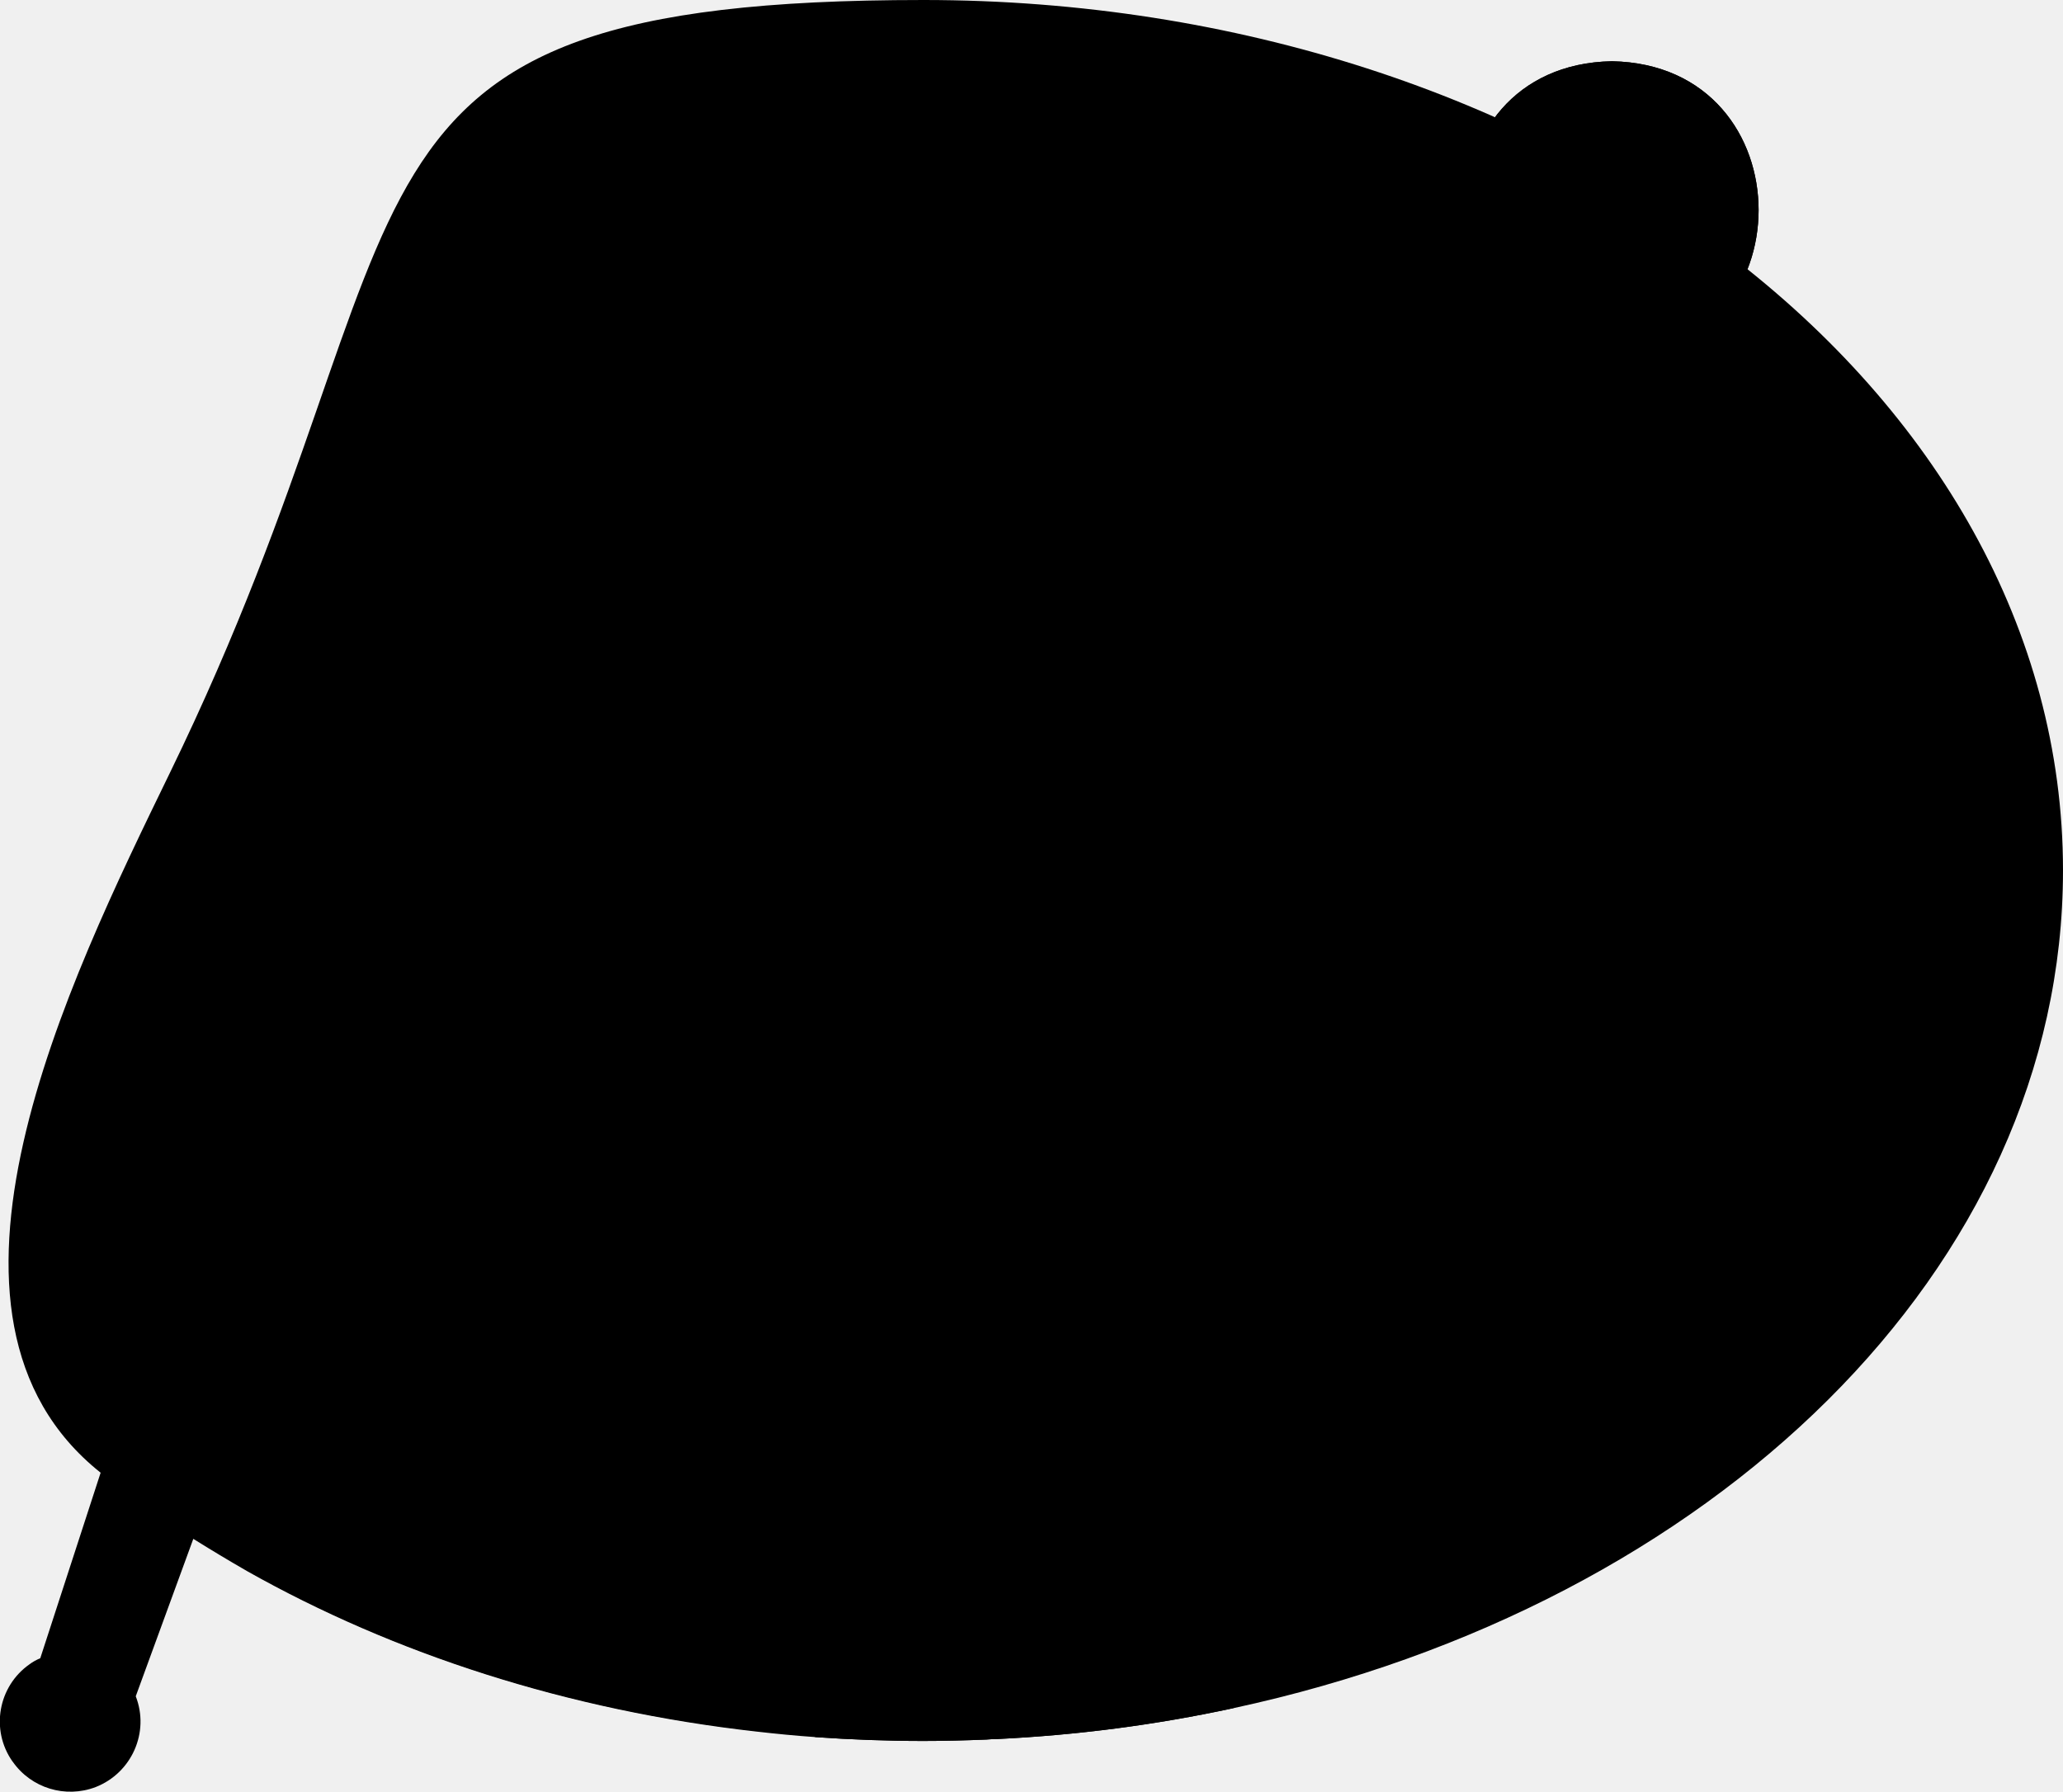
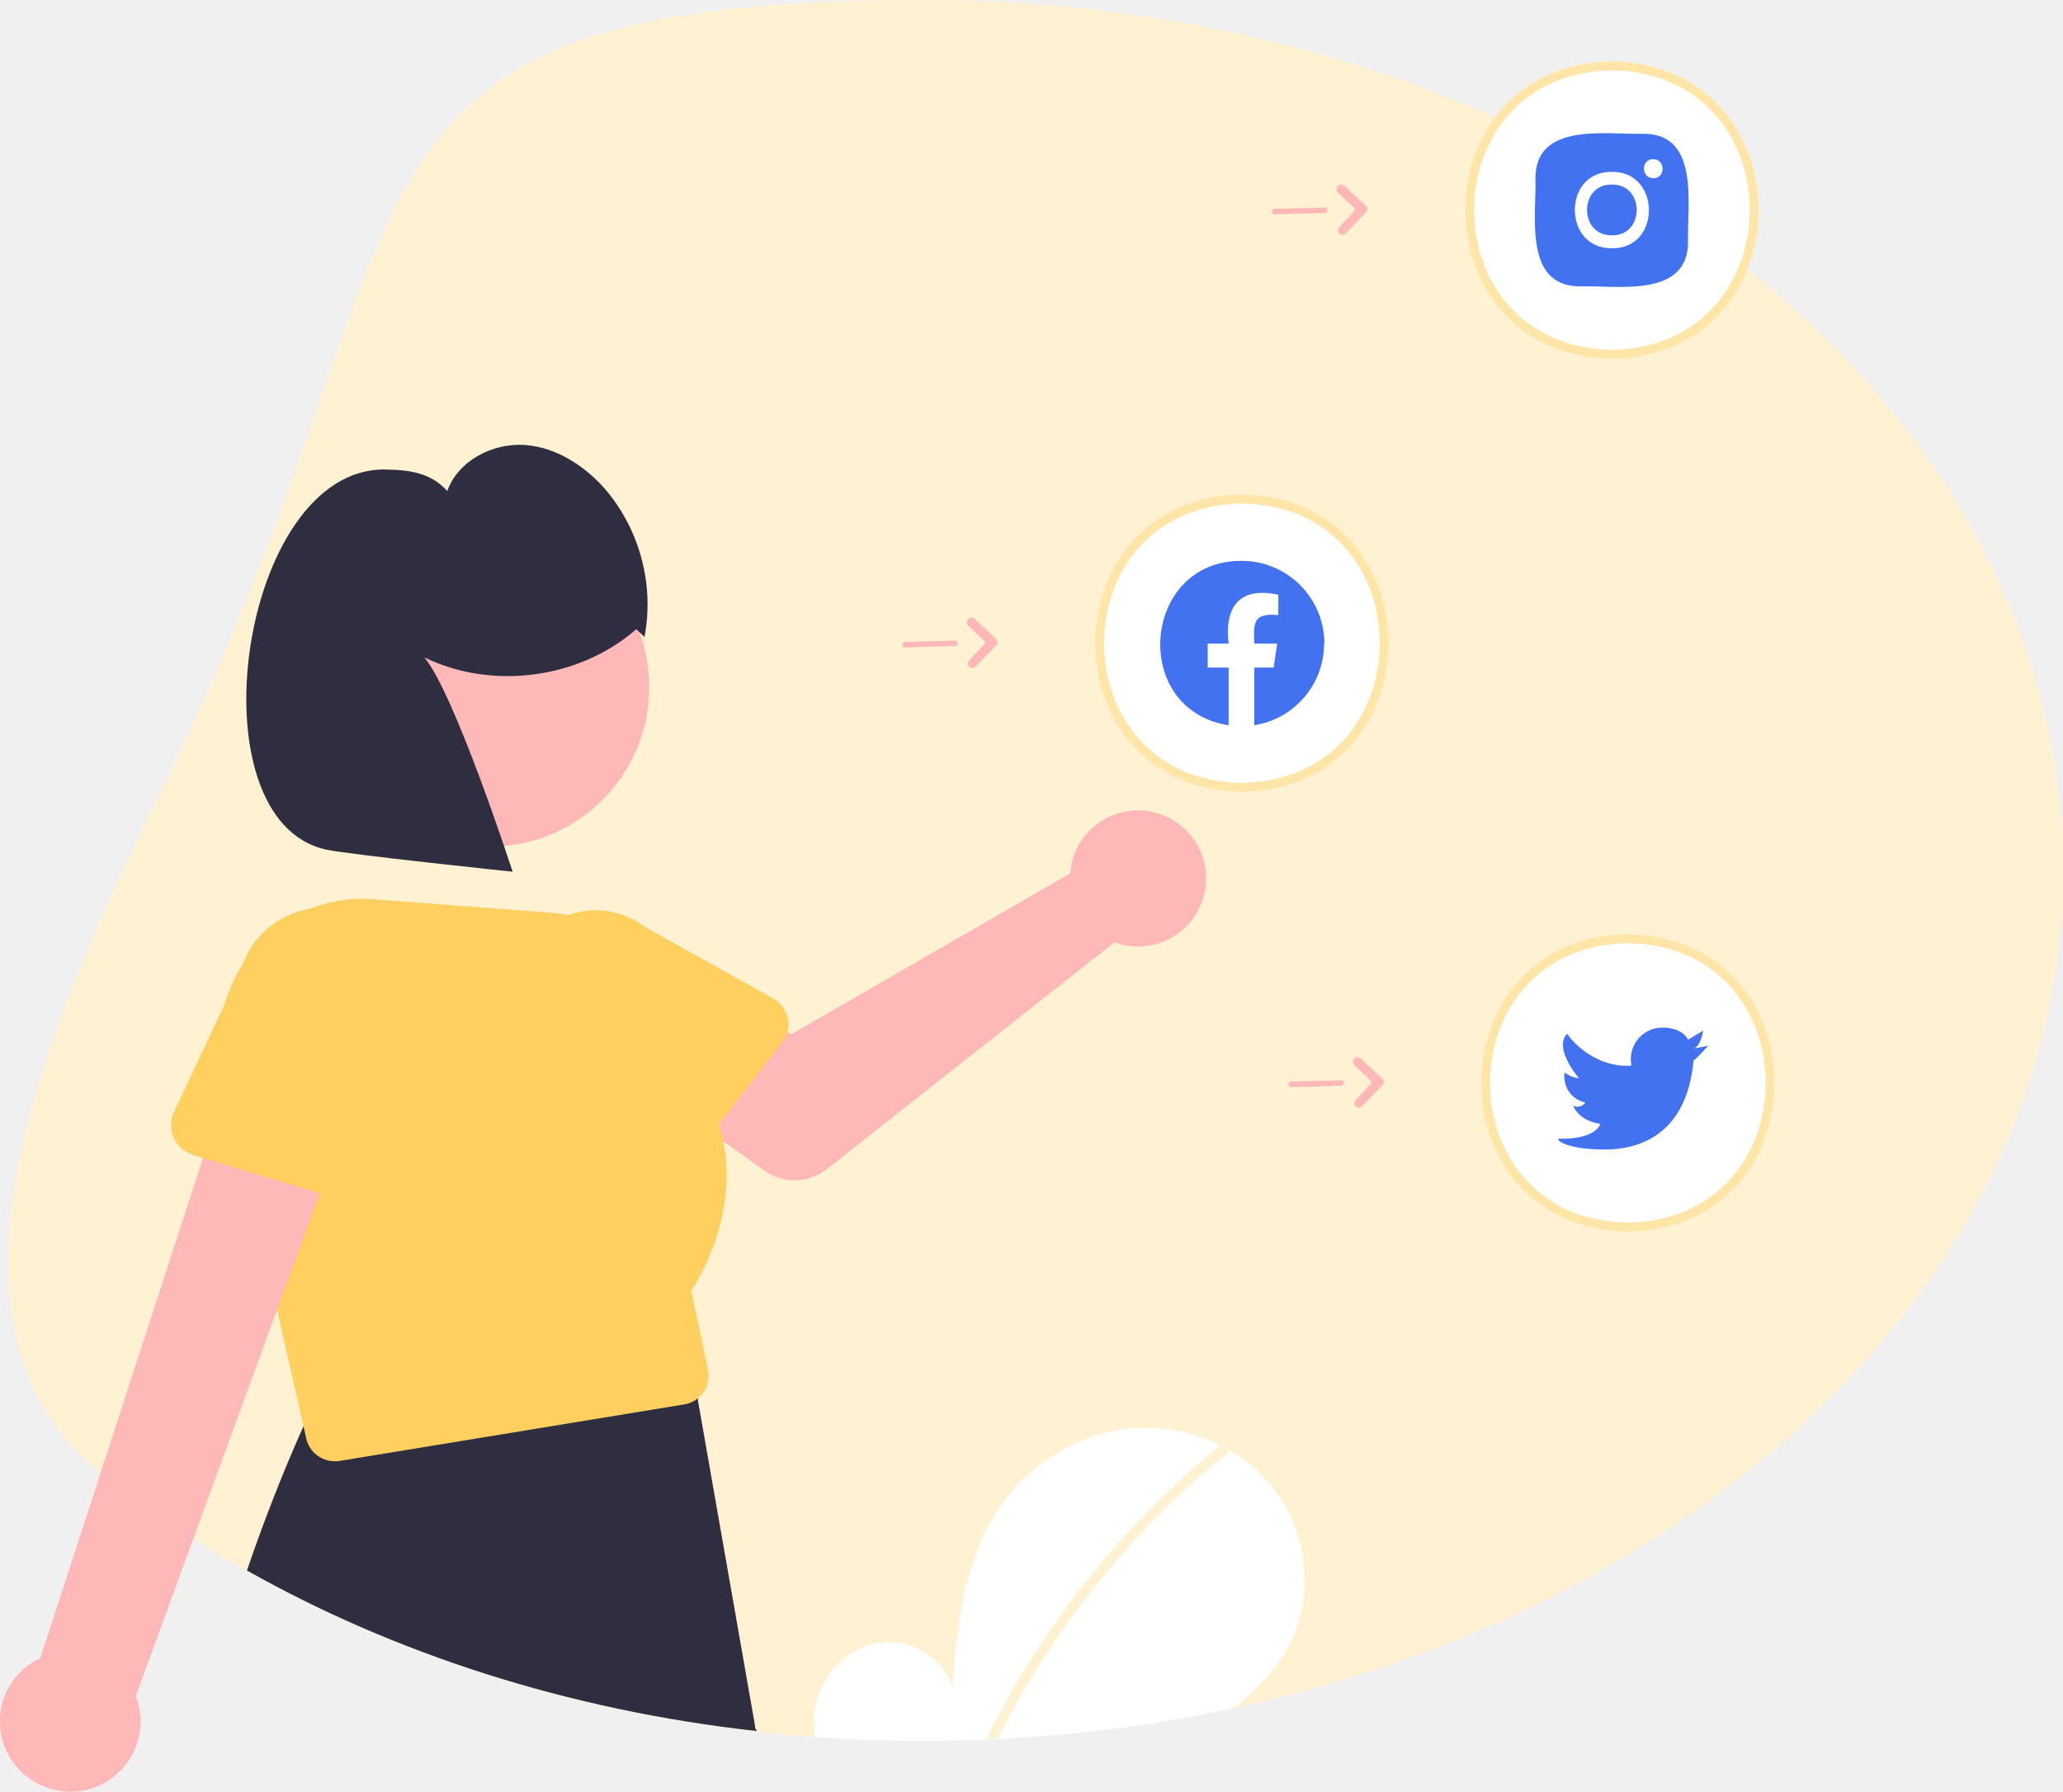
<svg xmlns="http://www.w3.org/2000/svg" id="Layer_1" version="1.1" viewBox="0 0 747.7 649.4">
  <defs>
-     
+     <style>
+       .st0 {
+         fill: #2f2e41;
+       }
+ 
+       .st1 {
+         fill: #fff2d2;
+       }
+ 
+       .st2 {
+         fill: #ffcf60;
+       }
+ 
+       .st3 {
+         fill: #fff;
+       }
+ 
+       .st4 {
+         fill: #ffe5a8;
+       }
+ 
+       .st5 {
+         fill: #ffb8b8;
+       }
+ 
+       .st6, .st7 {
+         fill: #4272ef;
+       }
+ 
+       .st7 {
+         fill-rule: evenodd;
+       }
+ 
+       .st8 {
+         fill: #ffb7b7;
+       }
+     </style>
  </defs>
  <path class="st1" d="M747.7,315.5c0,144.5-127.1,266.3-300.6,303.7-28.2,6.1-56.8,9.8-85.6,11.2-1.4,0-2.8.1-4.2.2-7.5.3-15,.5-22.6.5-13.2,0-26.3-.5-39.2-1.4-7.2-.5-14.3-1.2-21.3-2-68.5-7.7-131.5-28.2-184.7-58.2-6.6-3.8-13.1-7.7-19.5-11.7-11.6-7.4-22.8-15.4-33.6-24-71.1-56.7-11.8-177.6,25.2-253.7C161.7,74.5,106.6,0,334.7,0s413,141.3,413,315.5Z" />
  <path class="st3" d="M584.2,130.1c-70.9-1.3-70.9-106.6,0-107.9,70.9,1.3,70.9,106.6,0,107.9Z" />
  <path class="st3" d="M450.1,287.1c-70.9-1.3-70.9-106.6,0-107.9,70.9,1.3,70.9,106.6,0,107.9Z" />
  <path class="st3" d="M590,446.5c-70.9-1.3-70.9-106.6,0-107.9,70.9,1.3,70.9,106.6,0,107.9Z" />
  <path class="st4" d="M584.2,130.1c-70.9-1.3-70.9-106.6,0-107.9,70.9,1.3,70.9,106.6,0,107.9ZM584.2,25.5c-66.6,1.2-66.6,100.2,0,101.3,66.6-1.2,66.6-100.2,0-101.3h0Z" />
  <path class="st0" d="M273.9,626.9c-.2-.5-.3-1-.3-1.6l-20.6-117.4c0-.3,0-.6-.1-.9-.9-4.4-4.4-7.7-8.9-8.4l-117.4.5c-4.6-.7-9,1.7-11,5.8-1.9,4-3.8,8-5.6,12.1-7.4,16.5-14.2,33.9-20.5,52.3,53.2,30,116.2,50.6,184.7,58.2l-.2-.8Z" />
  <path class="st5" d="M388.5,312.7c-.3,1.3-.5,2.6-.6,3.9l-101.1,58.3-24.6-14.1-26.2,34.3,41.1,29.3c6.8,4.9,16,4.6,22.6-.6l104.2-82.2c12.8,4.7,27-1.8,31.7-14.6,4.7-12.8-1.8-27-14.6-31.7-12.8-4.7-27,1.8-31.7,14.6-.4,1-.6,1.9-.9,2.9h0Z" />
  <path class="st2" d="M285.5,369.1c-.6-3-2.5-5.6-5.2-7.1l-46.4-25.9c-12.9-9.9-31.3-7.5-41.2,5.3-9.9,12.8-7.6,31.2,5.2,41.1l37,38.4c4.1,4.2,10.8,4.3,15,.3.4-.4.7-.7,1-1.2l7.2-9.3,2.5-3.2,23-29.8c.8-1.1,1.5-2.3,1.8-3.7.4-1.6.5-3.3.2-4.9Z" />
  <circle class="st5" cx="177.5" cy="249.1" r="57.8" />
  <path class="st2" d="M250.6,467.8c2.3-3.5,17.1-26.9,11.5-54.3-.4-2-.9-4-1.5-6-2.6-8.3-6.8-15.9-12.4-22.6,0-1.8,0-3.6,0-5.5h0c-1.7-25.9-22.2-46.5-48-48.5l-64.6-4.9c-16.9-1.4-33.4,5.6-44.1,18.8-1.2,1.5-2.4,3-3.4,4.6,0,0,0,0,0,0h0c-8.2,12.4-10.7,27.9-6.7,42.2l.6,2.4,6.9,30.2,11.5,50.5,9.6,42.3,1,4.5c1.1,4.8,5.4,8.2,10.3,8.2.6,0,1.2,0,1.7-.1l125-20.5c1.8-.3,3.4-1,4.8-2.1.8-.7,1.6-1.5,2.2-2.3,1.6-2.4,2.2-5.3,1.6-8.2l-6.1-28.7Z" />
  <path class="st5" d="M4.5,638.5c-8-11.4-5.2-27.2,6.2-35.2,1.2-.9,2.5-1.6,3.9-2.2l71.2-218.9,41.3,19.6-77.9,213.1c5.1,13.1-1.5,27.8-14.5,32.9-11,4.2-23.4.4-30.1-9.2Z" />
  <path class="st2" d="M126.5,330.4c-15.8-4.8-32.6,3.5-38.5,19,0,0,0,0,0,0h0c-.3.7-.5,1.4-.7,2.1l-6,12.8-18.2,38.7c-2.7,5.7-.3,12.4,5.4,15.1.5.2,1,.4,1.6.6l3.6,1.1,15.2,4.6,27,8.2,9,2.7c6,1.8,12.3-1.6,14.1-7.6.2-.5.3-1.1.4-1.6l8.3-56.4c4.9-16.6-4.5-34.1-21.1-39.1Z" />
  <path class="st0" d="M230.6,228.1c-20.6,18-52.2,22.2-76.8,10.2,11,13.1,32,77.7,32,77.7,0,0-59.2-6.2-67.5-8-49.4-10.6-31.4-138.4,21.2-137.8,8.9.1,16.7,1.2,22.6,7.8,3.9-11,16.5-17.5,28.1-16.7s22.3,7.9,29.8,16.8c12.1,14.7,17.1,34.1,13.6,52.8l-3.1-2.9Z" />
  <path class="st4" d="M450.1,287.1c-70.9-1.3-70.9-106.6,0-107.9,70.9,1.3,70.9,106.6,0,107.9ZM450.1,182.5c-66.6,1.2-66.6,100.2,0,101.3,66.6-1.2,66.6-100.2,0-101.3Z" />
  <path class="st4" d="M590,446.5c-70.9-1.3-70.9-106.6,0-107.9,70.9,1.3,70.9,106.6,0,107.9ZM590,341.9c-66.6,1.2-66.6,100.2,0,101.3,66.6-1.2,66.6-100.2,0-101.3Z" />
  <path class="st6" d="M595.7,48.5c-13.3.4-39.2-4.4-39.2,16.1.4,13.3-4.4,39.2,16.1,39.2,13.3-.4,39.2,4.4,39.2-16.1-.4-13.3,4.4-39.2-16.1-39.2Z" />
  <path class="st3" d="M599.2,64.6c-4.5,0-4.5-7,0-6.9,4.5,0,4.5,7,0,6.9Z" />
  <path class="st3" d="M584.2,66.9c12-.2,12,18.6,0,18.4-12,.2-12-18.6,0-18.4ZM584.2,62.3c-17.9-.3-17.9,27.9,0,27.7,17.9.3,17.9-27.9,0-27.7h0Z" />
  <path class="st8" d="M492.6,401.6c-.9,0-1.7-.7-1.7-1.6,0-.4.1-.9.4-1.2l5.4-5.8c.4-.4.3-1,0-1.3l-5.8-5.5c-.7-.6-.7-1.7,0-2.4,0,0,0,0,0,0h0c.6-.7,1.7-.7,2.4,0l7.8,7.3c.6.6.7,1.6,0,2.2,0,0,0,0,0,0l-7.4,7.7c-.3.3-.7.5-1.1.5Z" />
  <path class="st8" d="M486.7,393.3c-.2.2-.4.3-.6.3l-18.1.5c-.6,0-1-.4-1-1,0-.6.4-1,1-1,0,0,0,0,0,0l18.1-.5c.6,0,1,.4,1,1,0,.3-.1.6-.3.8h0Z" />
  <path class="st8" d="M352.6,242.2c-.9,0-1.7-.7-1.7-1.6,0-.4.1-.9.4-1.2l5.4-5.8c.4-.4.3-1,0-1.3l-5.8-5.5c-.7-.6-.7-1.7,0-2.4,0,0,0,0,0,0h0c.6-.7,1.7-.7,2.4,0l7.8,7.3c.6.6.7,1.6,0,2.2,0,0,0,0,0,0l-7.4,7.7c-.3.3-.7.5-1.1.5Z" />
  <path class="st8" d="M346.7,233.9c-.2.2-.4.3-.6.3l-18.1.5c-.6,0-1-.4-1-1,0-.6.4-1,1-1l18.1-.5c.6,0,1,.4,1,1,0,.3-.1.6-.3.8Z" />
  <path class="st8" d="M486.6,85.2c-.9,0-1.7-.7-1.7-1.6,0-.4.1-.9.4-1.2l5.4-5.8c.4-.4.3-1,0-1.3l-5.8-5.5c-.7-.6-.7-1.7,0-2.4,0,0,0,0,0,0h0c.6-.7,1.7-.7,2.4,0l7.8,7.3c.6.6.7,1.6,0,2.2,0,0,0,0,0,0l-7.4,7.7c-.3.3-.7.5-1.1.5Z" />
  <path class="st8" d="M480.7,76.9c-.2.2-.4.3-.6.3l-18.1.5c-.6,0-1-.4-1-1,0-.6.4-1,1-1,0,0,0,0,0,0l18.1-.5c.6,0,1,.4,1,1,0,.3-.1.6-.3.8Z" />
  <path class="st3" d="M468,594.9c-4.7,9.7-12.3,17.6-21,24.3-28.2,6.1-56.8,9.8-85.6,11.2-1.4,0-2.8.1-4.2.2-7.5.3-15,.5-22.6.5-13.2,0-26.3-.5-39.2-1.4-.5-3-.6-6-.2-9,1.4-11.7,10.3-22.4,21.8-24.9,11.5-2.5,24.6,4.4,28.1,15.6,1.9-21.7,4.1-44.3,15.7-62.7,10.4-16.7,28.5-28.7,48.1-30.8,11.5-1.2,23.1.9,33.5,6.1,1,.5,1.9,1,2.8,1.5,6.2,3.5,11.7,8.2,16.1,13.8,12.2,15.5,15.2,37.9,6.6,55.7Z" />
  <path class="st1" d="M445.3,525.4c0,.5-.2,1.1-.6,1.4-34.7,28.3-63,63.5-83.1,103.5-1.4,0-2.8.1-4.2.2,1.8-3.6,3.6-7.2,5.5-10.7,9.9-18.3,21.6-35.6,34.9-51.7,13.3-16.1,28.1-30.8,44.3-44,.1-.1.3-.2.4-.3,1-.4,2.2,0,2.7,1.1,0,.1.1.3.1.4Z" />
  <path class="st6" d="M619.3,378.9s-4.6,5.1-5.5,5.5c-2.4,26.3-18.9,32.3-32.1,32.3s-17.3-3.1-17-3.9c14.1.3,15.3-5.4,15.3-5.4-8.2-1.2-9.8-6.6-9.8-6.6,1.5.8,3.4.3,4.4-1.1-8.8-2.3-7.6-10.9-7.6-10.9,1.6,1.1,3.4,1.9,5.3,2.1-1-1.2-9.2-11.1-4.3-16.2.3.8,8.9,12.5,23.3,11.6-1.3-6.3,2.8-12.4,9-13.6.7-.1,1.5-.2,2.2-.2,7.6,0,9.3,4.4,9.3,4.4l5.5-3.3c-.1,0-.7,5.5-3.4,6.5l5.5-1.1Z" />
  <path class="st7" d="M479.9,233.3c0,14.7-10.7,27.3-25.3,29.6v-20.9h7l1.3-8.7h-8.3c-.3-7.2-.6-11.3,8.7-10.3v-7.4c-13.8-3-19.6,4-18,17.7h-7.6v8.7h7.6v20.9c-35.8-5.5-31.6-59.7,4.7-59.6,16.5,0,30,13.4,30,30h0Z" />
</svg>
